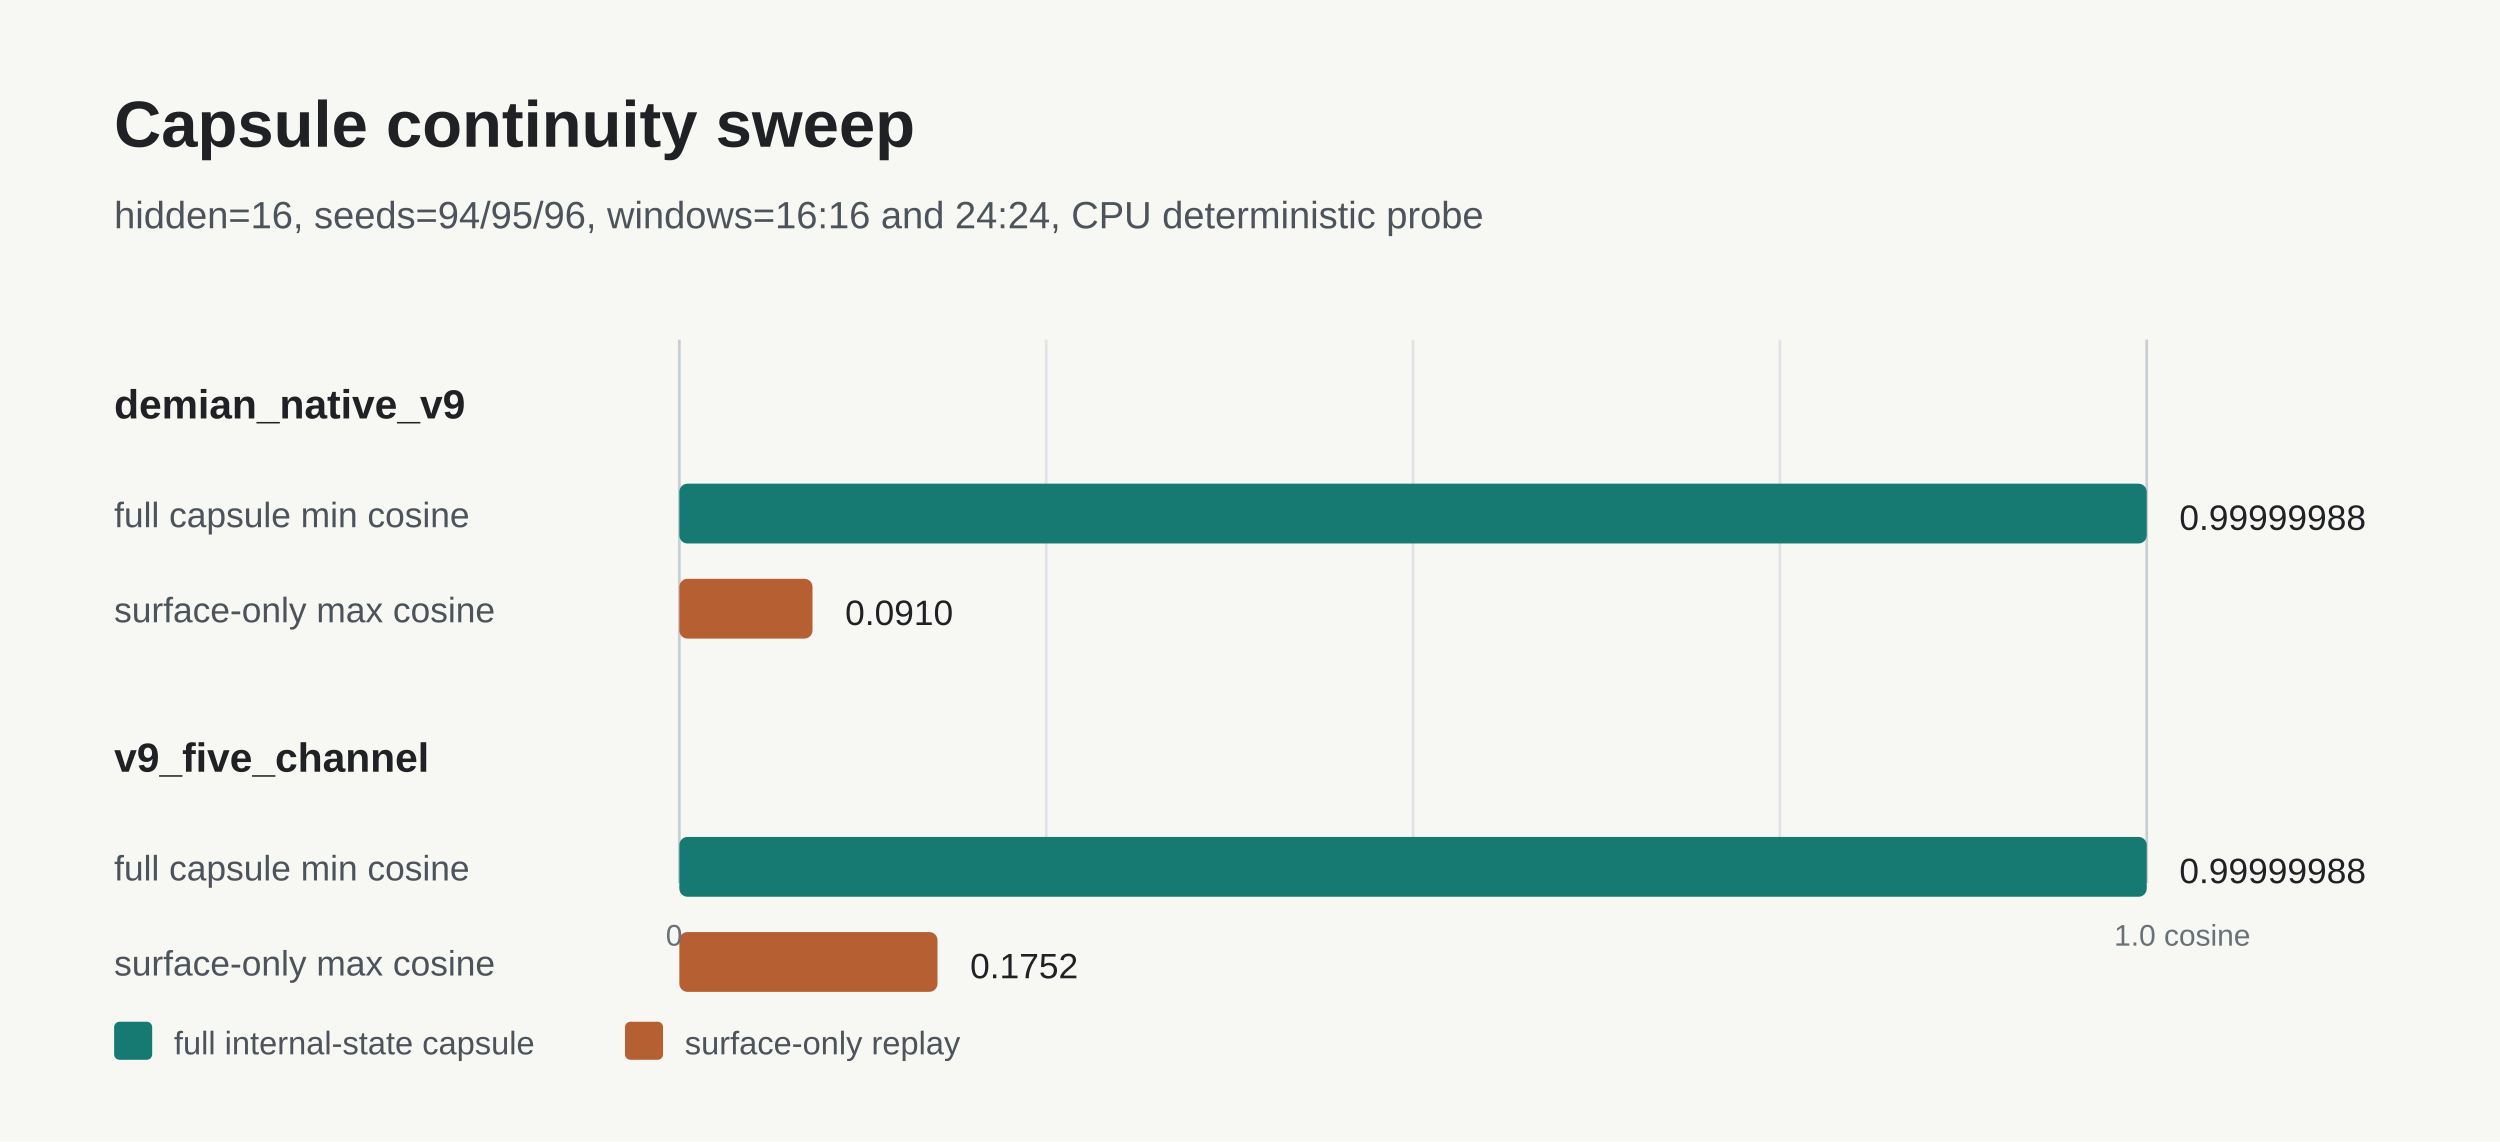
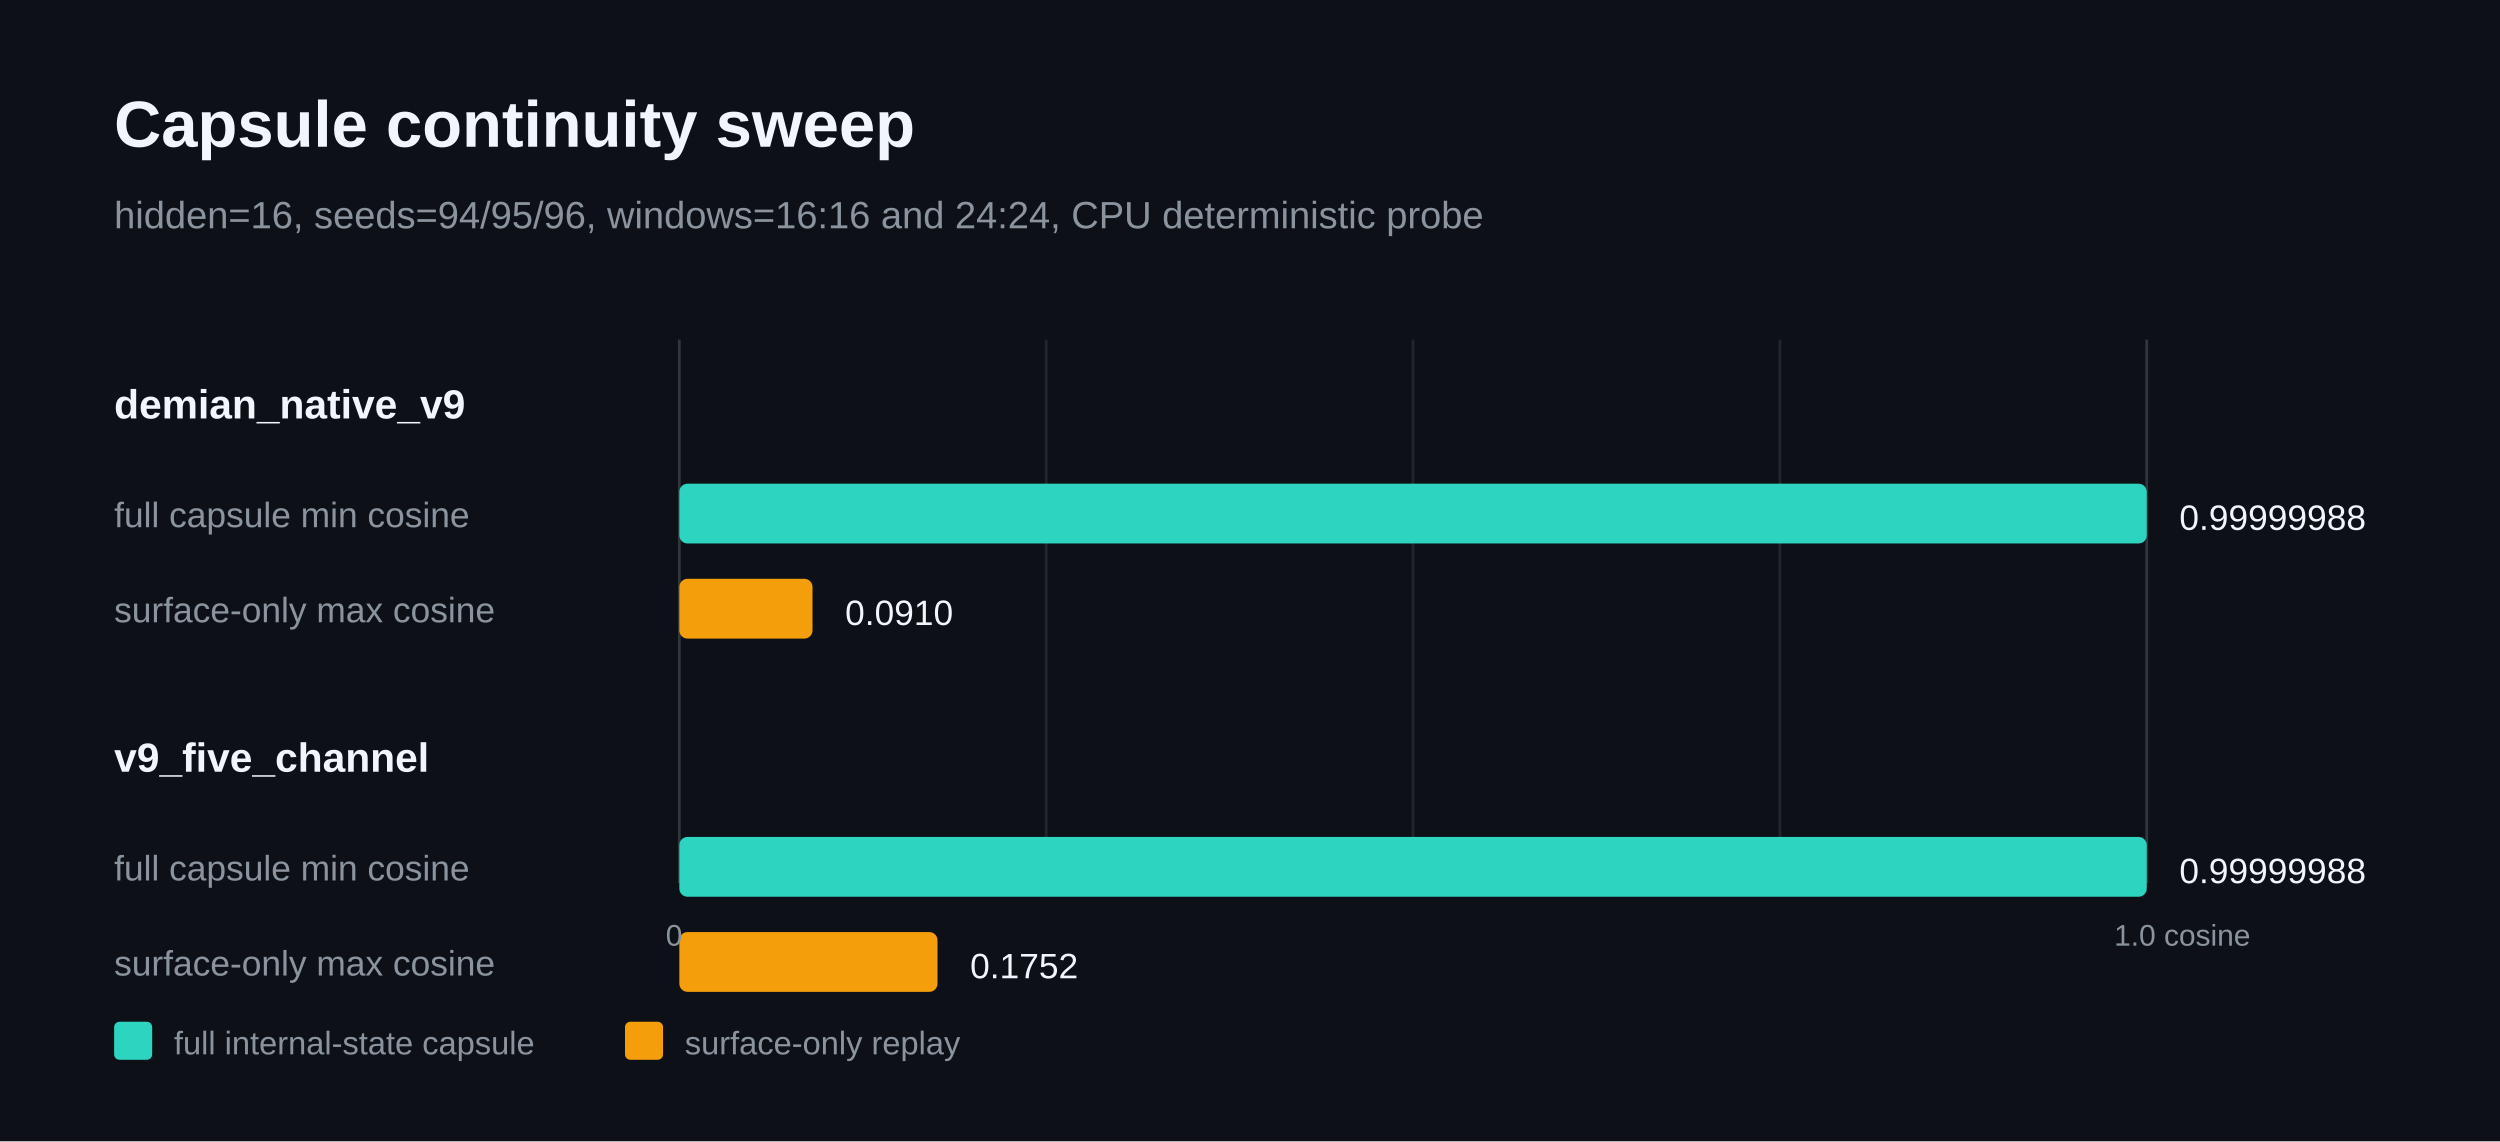
<svg xmlns="http://www.w3.org/2000/svg" width="920" height="420" viewBox="0 0 920 420" role="img" aria-labelledby="title desc">
-   <rect width="920" height="420" fill="#f7f7f4" />
-   <text x="42" y="54" font-family="Arial, sans-serif" font-size="24" font-weight="700" fill="#202124">Capsule continuity sweep</text>
-   <text x="42" y="84" font-family="Arial, sans-serif" font-size="14" fill="#4c535a">hidden=16, seeds=94/95/96, windows=16:16 and 24:24, CPU deterministic probe</text>
-   <line x1="250" y1="125" x2="250" y2="325" stroke="#c9ced3" stroke-width="1" />
-   <line x1="385" y1="125" x2="385" y2="325" stroke="#e0e3e6" stroke-width="1" />
-   <line x1="520" y1="125" x2="520" y2="325" stroke="#e0e3e6" stroke-width="1" />
-   <line x1="655" y1="125" x2="655" y2="325" stroke="#e0e3e6" stroke-width="1" />
-   <line x1="790" y1="125" x2="790" y2="325" stroke="#c9ced3" stroke-width="1" />
-   <text x="42" y="154" font-family="Arial, sans-serif" font-size="15" font-weight="700" fill="#202124">demian_native_v9</text>
-   <text x="42" y="194" font-family="Arial, sans-serif" font-size="13" fill="#4c535a">full capsule min cosine</text>
-   <rect x="250" y="178" width="540" height="22" rx="3" fill="#167a72" />
-   <text x="802" y="195" font-family="Arial, sans-serif" font-size="13" fill="#202124">0.99999988</text>
-   <text x="42" y="229" font-family="Arial, sans-serif" font-size="13" fill="#4c535a">surface-only max cosine</text>
-   <rect x="250" y="213" width="49" height="22" rx="3" fill="#b65f32" />
-   <text x="311" y="230" font-family="Arial, sans-serif" font-size="13" fill="#202124">0.0910</text>
-   <text x="42" y="284" font-family="Arial, sans-serif" font-size="15" font-weight="700" fill="#202124">v9_five_channel</text>
-   <text x="42" y="324" font-family="Arial, sans-serif" font-size="13" fill="#4c535a">full capsule min cosine</text>
-   <rect x="250" y="308" width="540" height="22" rx="3" fill="#167a72" />
-   <text x="802" y="325" font-family="Arial, sans-serif" font-size="13" fill="#202124">0.99999988</text>
-   <text x="42" y="359" font-family="Arial, sans-serif" font-size="13" fill="#4c535a">surface-only max cosine</text>
-   <rect x="250" y="343" width="95" height="22" rx="3" fill="#b65f32" />
-   <text x="357" y="360" font-family="Arial, sans-serif" font-size="13" fill="#202124">0.1752</text>
-   <text x="245" y="348" font-family="Arial, sans-serif" font-size="11" fill="#697178">0</text>
-   <text x="778" y="348" font-family="Arial, sans-serif" font-size="11" fill="#697178">1.0 cosine</text>
-   <rect x="42" y="376" width="14" height="14" rx="2" fill="#167a72" />
-   <text x="64" y="388" font-family="Arial, sans-serif" font-size="12" fill="#4c535a">full internal-state capsule</text>
-   <rect x="230" y="376" width="14" height="14" rx="2" fill="#b65f32" />
-   <text x="252" y="388" font-family="Arial, sans-serif" font-size="12" fill="#4c535a">surface-only replay</text>
+   <rect width="920" height="420" fill="#0d1117" />
+   <text x="42" y="54" font-family="Arial, sans-serif" font-size="24" font-weight="700" fill="#f0f6fc">Capsule continuity sweep</text>
+   <text x="42" y="84" font-family="Arial, sans-serif" font-size="14" fill="#8b949e">hidden=16, seeds=94/95/96, windows=16:16 and 24:24, CPU deterministic probe</text>
+   <line x1="250" y1="125" x2="250" y2="325" stroke="#30363d" stroke-width="1" />
+   <line x1="385" y1="125" x2="385" y2="325" stroke="#21262d" stroke-width="1" />
+   <line x1="520" y1="125" x2="520" y2="325" stroke="#21262d" stroke-width="1" />
+   <line x1="655" y1="125" x2="655" y2="325" stroke="#21262d" stroke-width="1" />
+   <line x1="790" y1="125" x2="790" y2="325" stroke="#30363d" stroke-width="1" />
+   <text x="42" y="154" font-family="Arial, sans-serif" font-size="15" font-weight="700" fill="#f0f6fc">demian_native_v9</text>
+   <text x="42" y="194" font-family="Arial, sans-serif" font-size="13" fill="#8b949e">full capsule min cosine</text>
+   <rect x="250" y="178" width="540" height="22" rx="3" fill="#2dd4bf" />
+   <text x="802" y="195" font-family="Arial, sans-serif" font-size="13" fill="#f0f6fc">0.99999988</text>
+   <text x="42" y="229" font-family="Arial, sans-serif" font-size="13" fill="#8b949e">surface-only max cosine</text>
+   <rect x="250" y="213" width="49" height="22" rx="3" fill="#f59e0b" />
+   <text x="311" y="230" font-family="Arial, sans-serif" font-size="13" fill="#f0f6fc">0.0910</text>
+   <text x="42" y="284" font-family="Arial, sans-serif" font-size="15" font-weight="700" fill="#f0f6fc">v9_five_channel</text>
+   <text x="42" y="324" font-family="Arial, sans-serif" font-size="13" fill="#8b949e">full capsule min cosine</text>
+   <rect x="250" y="308" width="540" height="22" rx="3" fill="#2dd4bf" />
+   <text x="802" y="325" font-family="Arial, sans-serif" font-size="13" fill="#f0f6fc">0.99999988</text>
+   <text x="42" y="359" font-family="Arial, sans-serif" font-size="13" fill="#8b949e">surface-only max cosine</text>
+   <rect x="250" y="343" width="95" height="22" rx="3" fill="#f59e0b" />
+   <text x="357" y="360" font-family="Arial, sans-serif" font-size="13" fill="#f0f6fc">0.1752</text>
+   <text x="245" y="348" font-family="Arial, sans-serif" font-size="11" fill="#8b949e">0</text>
+   <text x="778" y="348" font-family="Arial, sans-serif" font-size="11" fill="#8b949e">1.0 cosine</text>
+   <rect x="42" y="376" width="14" height="14" rx="2" fill="#2dd4bf" />
+   <text x="64" y="388" font-family="Arial, sans-serif" font-size="12" fill="#8b949e">full internal-state capsule</text>
+   <rect x="230" y="376" width="14" height="14" rx="2" fill="#f59e0b" />
+   <text x="252" y="388" font-family="Arial, sans-serif" font-size="12" fill="#8b949e">surface-only replay</text>
</svg>
